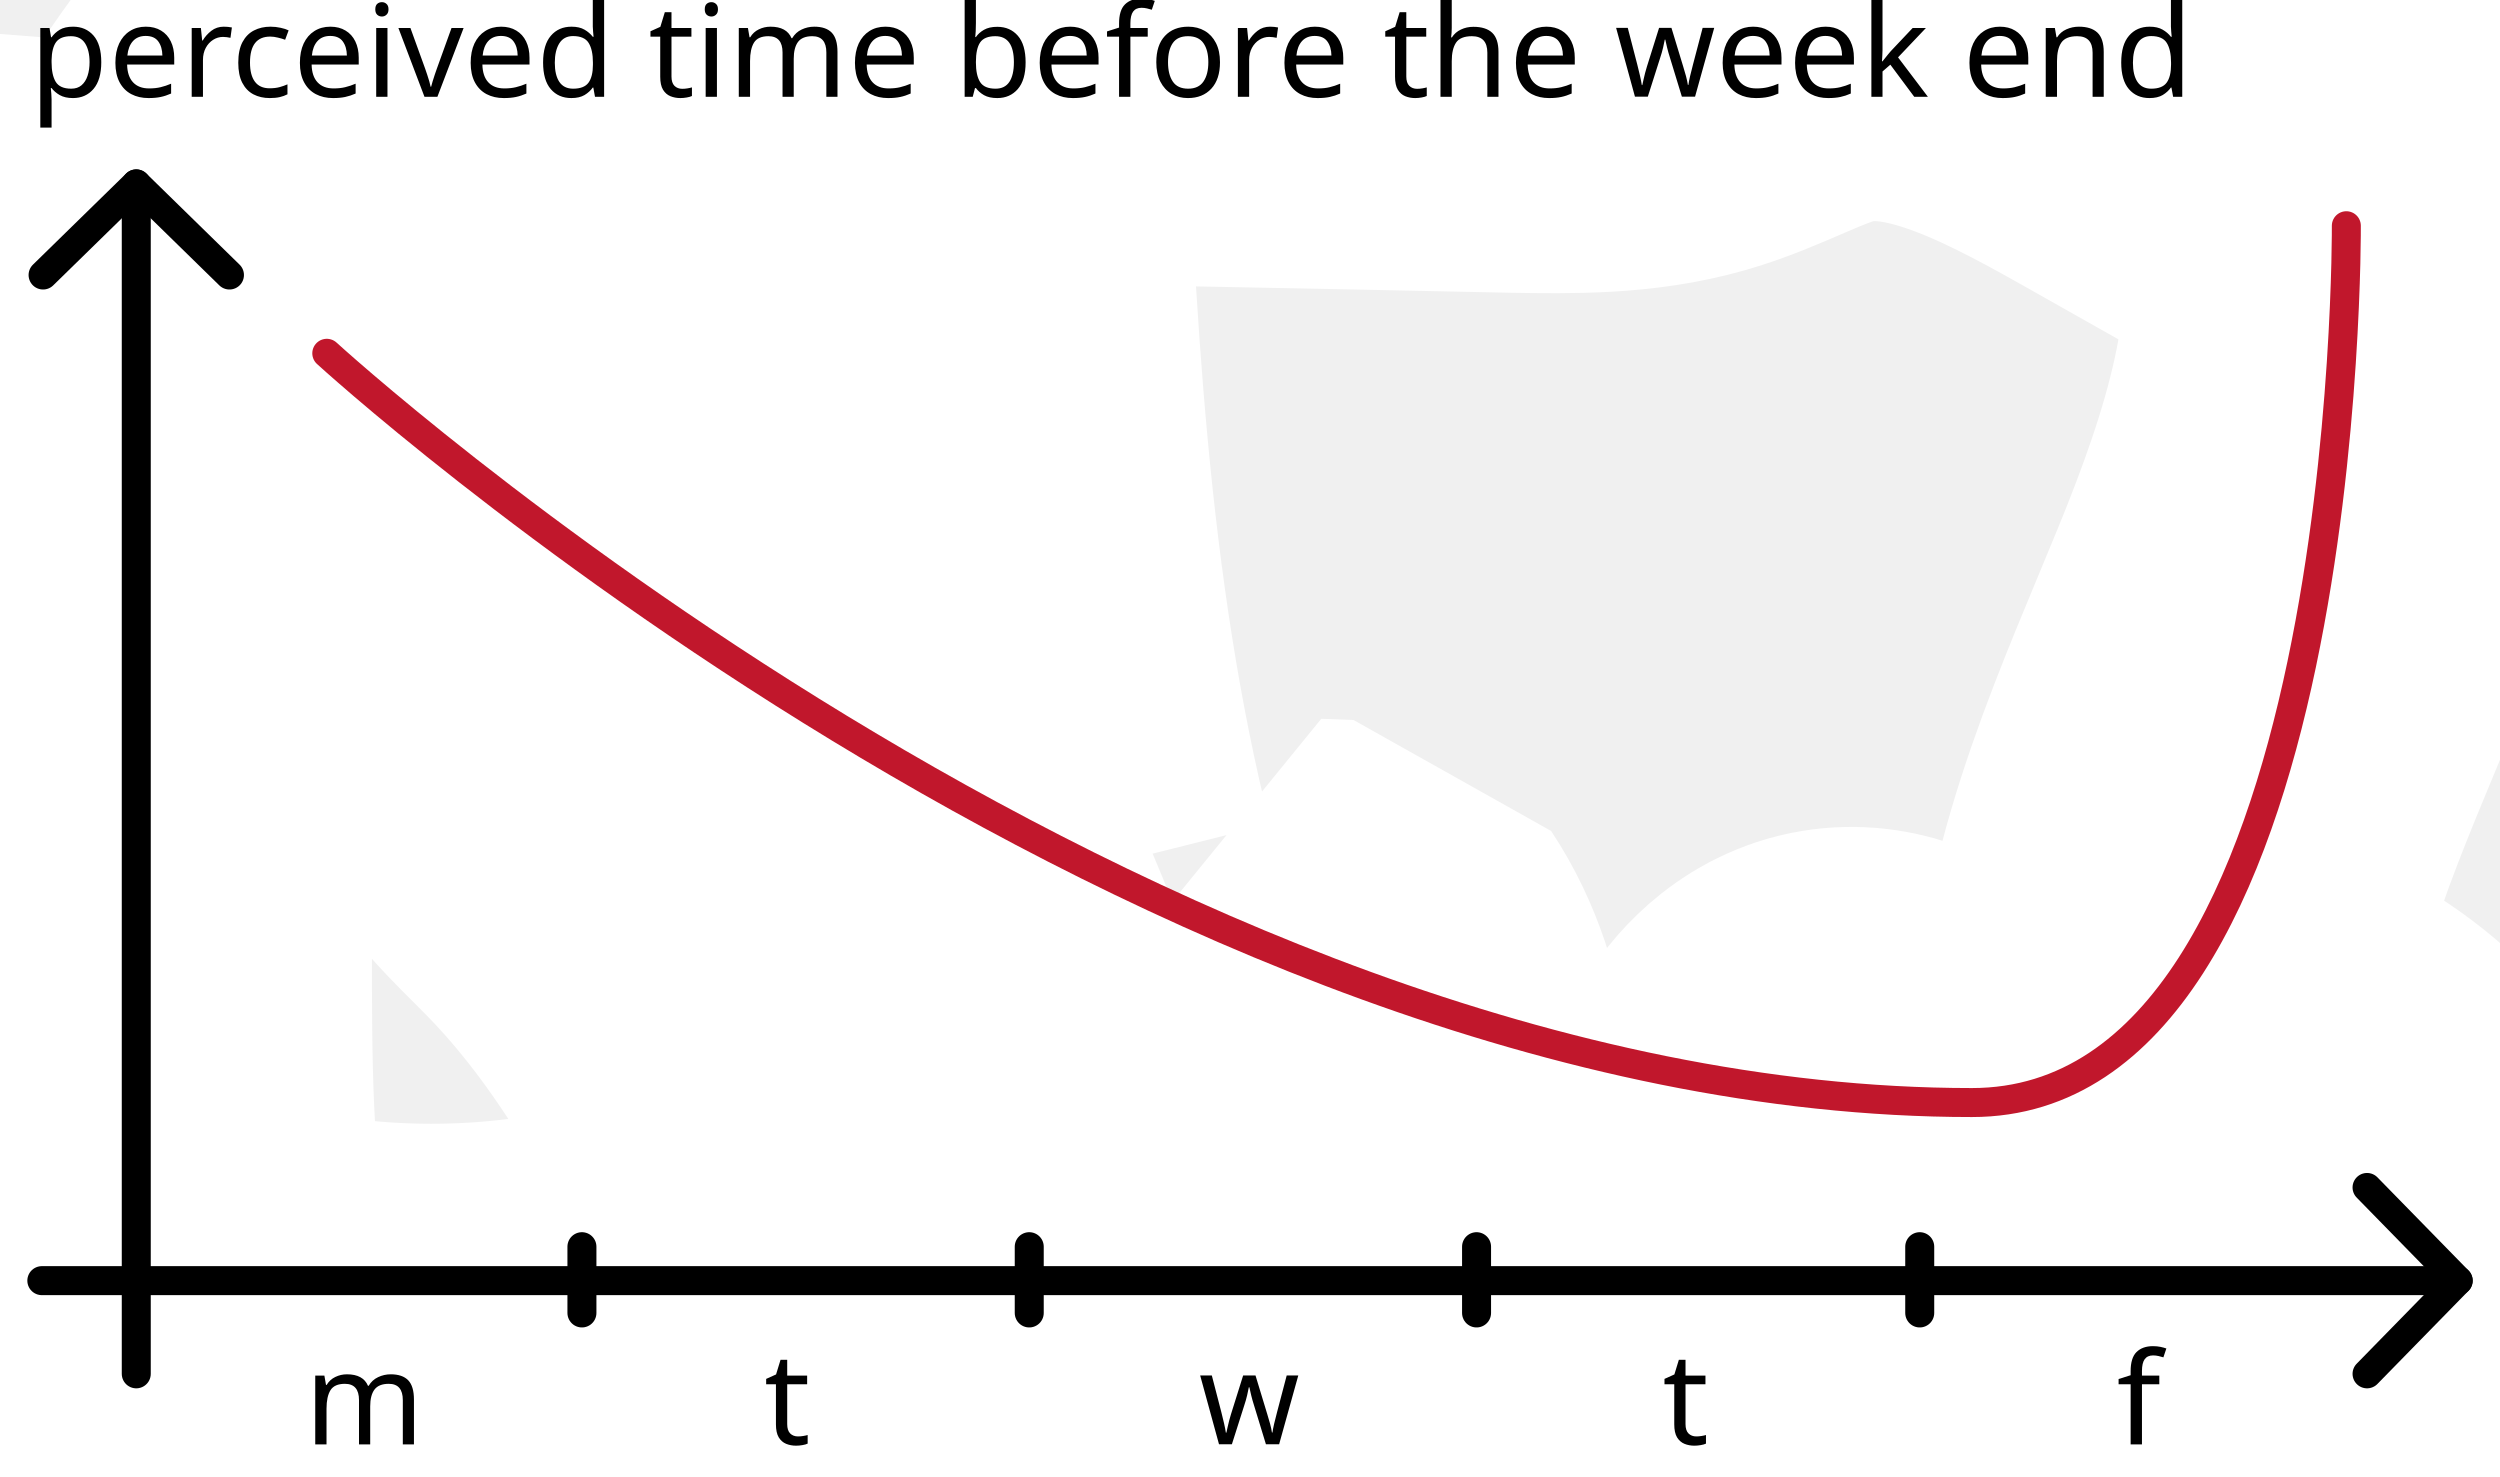
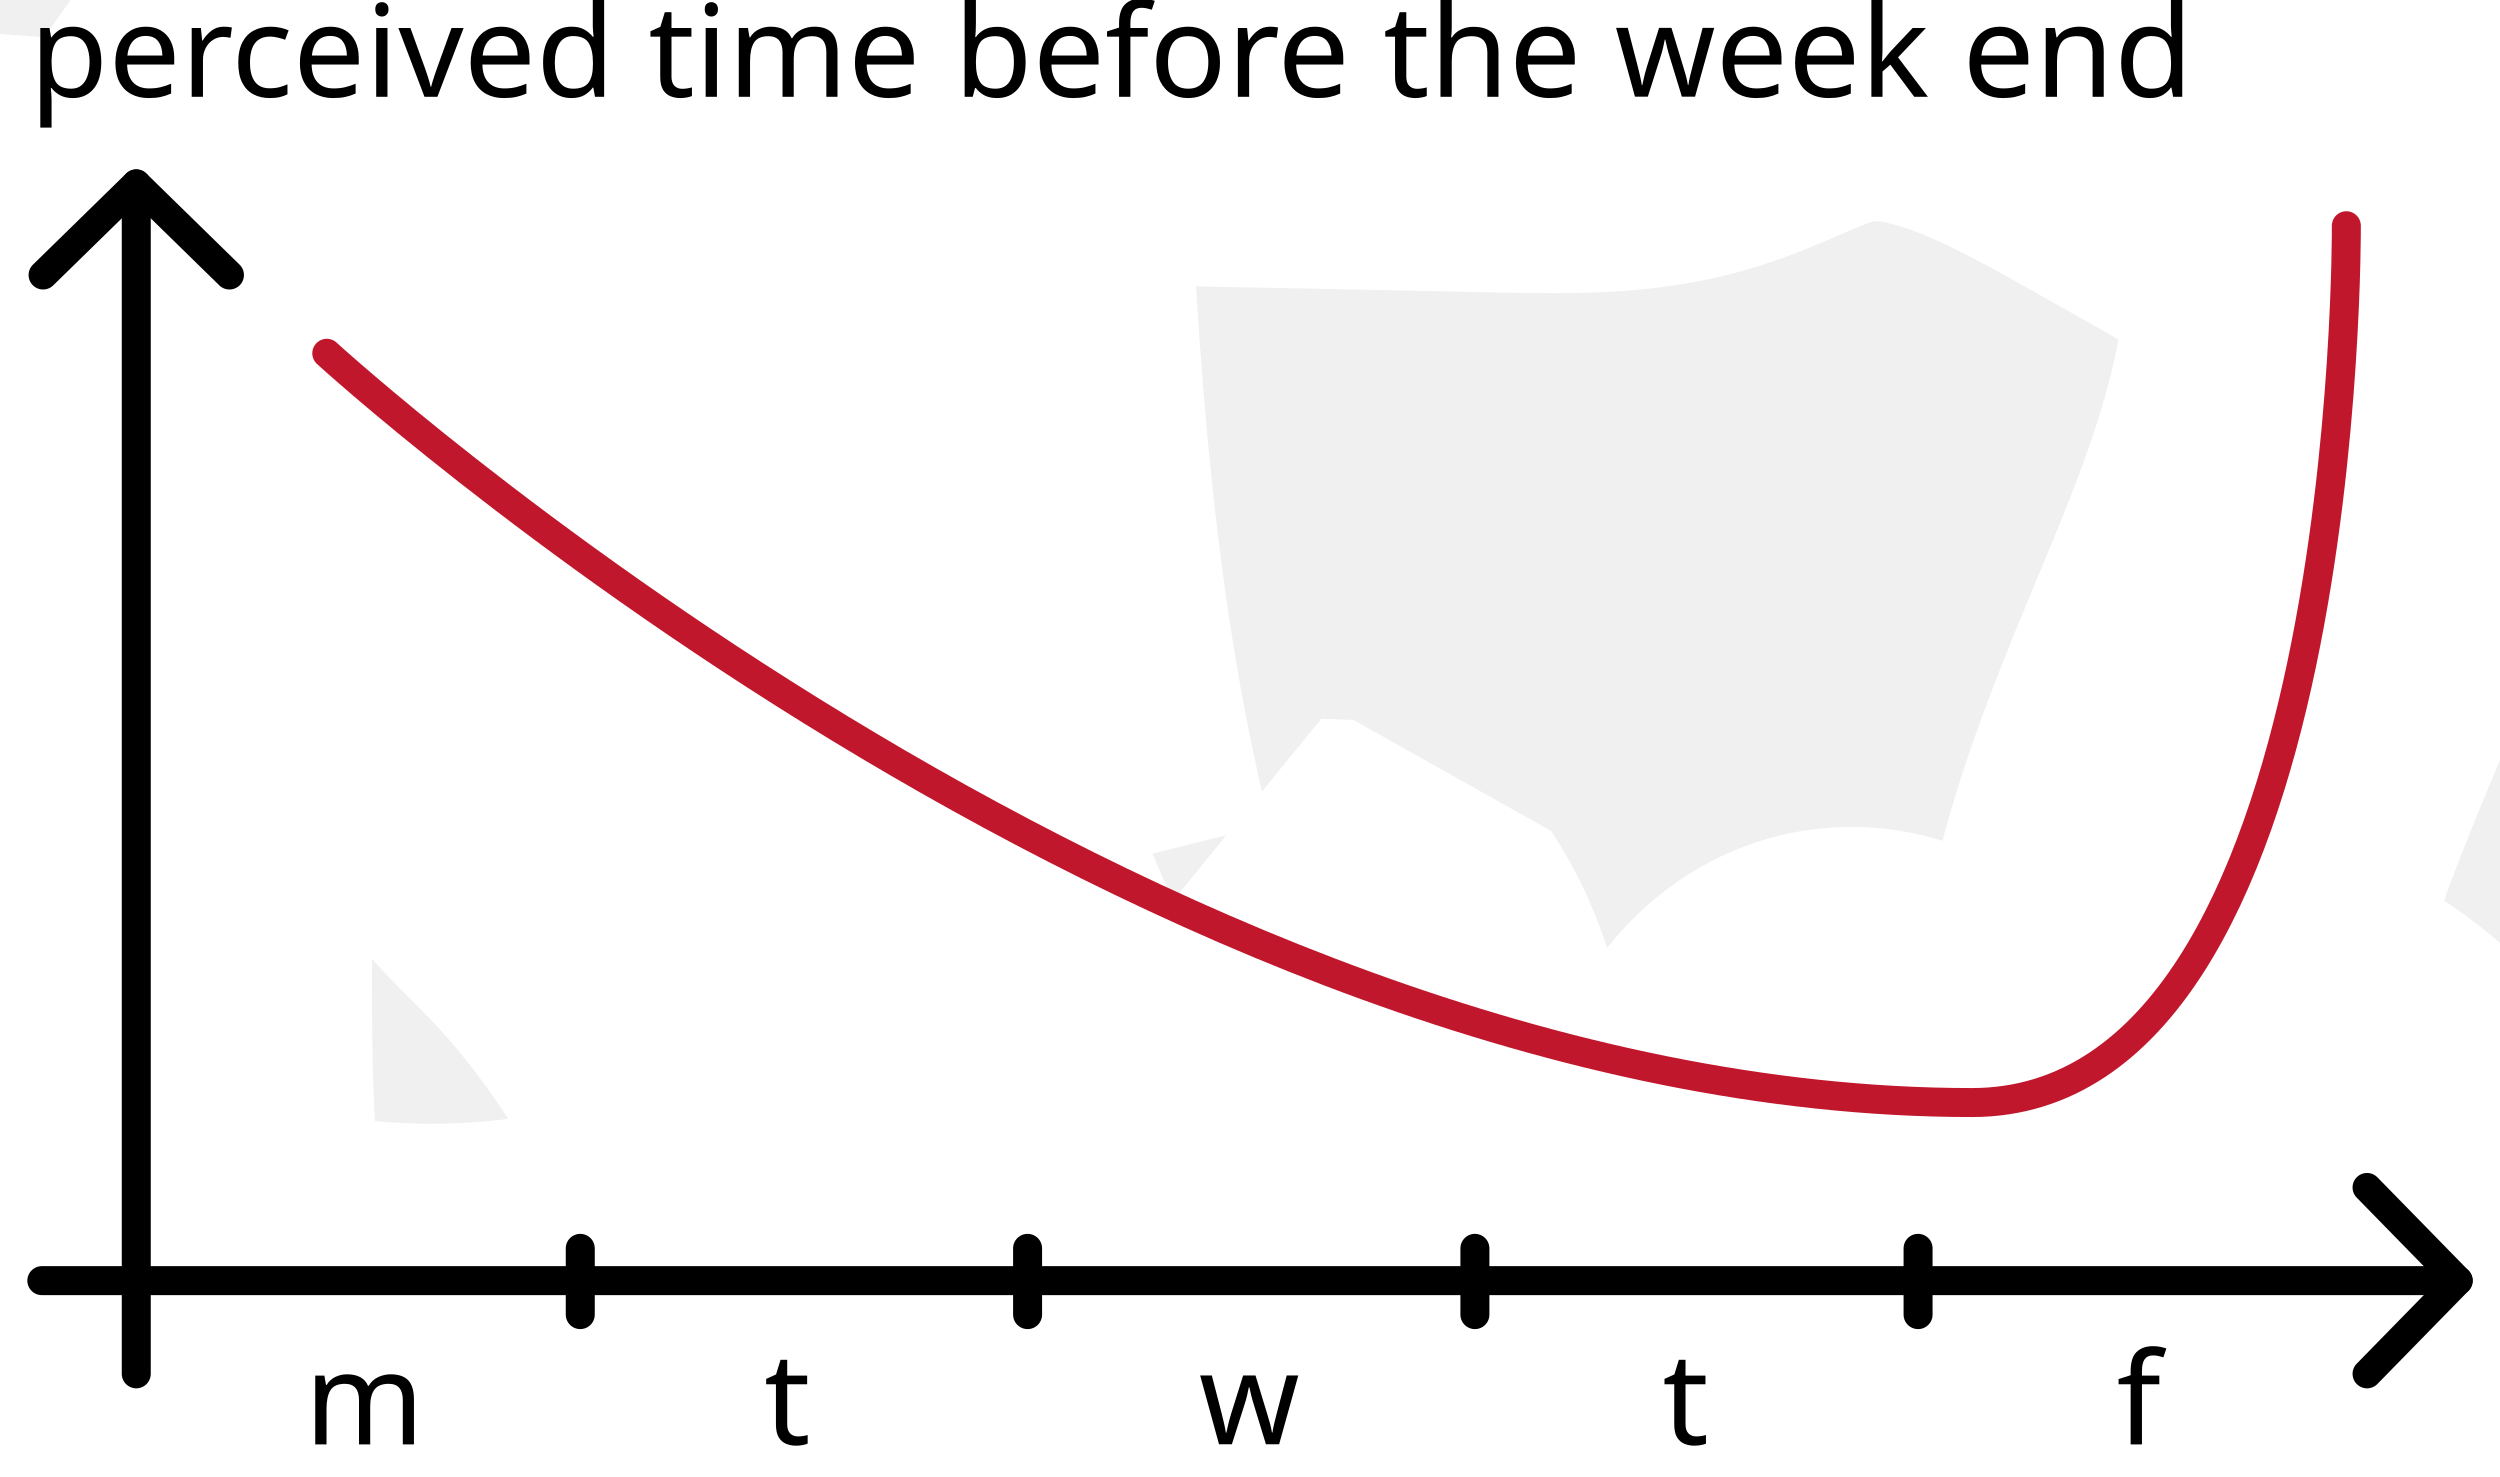
<svg xmlns="http://www.w3.org/2000/svg" version="1.1" id="Layer_1" x="0px" y="0px" viewBox="0 0 603.6 356.4" enable-background="new 0 0 603.6 356.4" xml:space="preserve">
  <path fill="none" stroke="#FFFFFF" stroke-width="120" stroke-linejoin="bevel" stroke-miterlimit="10" d="M38.3,11.2  c-5.9,75.6-8.7,151.5-8.5,227.4c0.1,27.4,0.6,55.1,7.4,81.7c28.6,9.7,59.4,13.1,89.5,9.8c12.3-1.3,24.6-3.8,37-2.7  c13.6,1.2,30,5.7,39-4.7c8.2-9.5,3.3-24.1-2.2-35.3c-14.6-30.2-31-60.1-54.5-84.1c-8-8.2-17.2-16.1-21-27c-2-5.8-2.3-12-4.5-17.8  c-2.4-6.5-7-11.9-11.4-17.3c-16.9-20.7-32.3-42.8-45.7-65.9c-4.4-7.6-8.8-16.3-6.6-24.9c1-3.7,3.1-7.1,5.3-10.2  C71.3,26.8,82.2,14.1,96.8,7s33.4-7.3,45.8,3.1c16.2,13.6,15.8,37.9,18.8,58.8c3.4,23.5,12.8,45.7,22.1,67.6  c12.1,28.4,24.1,56.7,36.2,85.1c7.7,18.1,15.5,36.4,19.3,55.8c2.3,11.7,3.1,23.7,7.2,34.8s12.2,21.7,23.8,24.7  c5.3,1.4,11.4,0.8,15.5-2.8c2.6-2.3,4.1-5.6,5.4-8.8c6.3-15.6,9.4-32.5,9.1-49.4c-0.1-7.7-0.8-16,3.5-22.3  c4.7-6.9,15.2-12,13.2-20.1c2.6,0.1,5.2,0.2,7.8,0.3c21.3,32.1-0.2,80,21.8,111.7c3,4.4,7,8.3,12,10.1c7.7,2.7,16.6-0.4,22.8-5.7  c6.2-5.4,10.4-12.7,14.5-19.8c11.4-19.8,23.2-39.3,35.6-58.5c2.7-4.3,5.7-8.7,10.4-10.8c9.8-4.4,20.9,4.5,25,14.4  c4.1,9.9,4.4,21.2,9.2,30.8c10,20.1,35.3,26.2,57.5,30c10.9,1.9,22.8,3.7,32.7-1.4c18-9.1,18.9-36.6,6.7-52.7s-32.2-23.8-51.2-30.7  c2.1-35.4,17.6-68.4,31-101.2s25-68.4,18.6-103.3c-17.8-10-35.5-20.1-53.3-30.1c-24.5-13.8-52-28.1-79.3-21.6  c-11.6,2.8-22,9.2-33.5,12.5c-12.5,3.6-25.8,3.4-38.8,3.2C319.2,9.7,272.4,8.8,225.7,8c2.9,69,5.9,138.6,22.7,205.6" />
  <g>
    <line fill="none" stroke="#000000" stroke-width="7" stroke-linecap="round" stroke-linejoin="round" stroke-miterlimit="10" x1="32.9" y1="44.4" x2="32.9" y2="331.7" />
    <polyline fill="none" stroke="#000000" stroke-width="7" stroke-linecap="round" stroke-linejoin="round" stroke-miterlimit="10" points="   10.4,66.4 32.9,44.4 55.4,66.4  " />
-     <text transform="matrix(1 0 0 1 7.0923 23.3647)" font-family="'PermanentMarker'" font-size="31">perceived time before the week end</text>
+     <text transform="matrix(1 0 0 1 7.0922 23.3651)" font-family="'PermanentMarker'" font-size="31">perceived time before the week end</text>
  </g>
  <g>
    <line fill="none" stroke="#000000" stroke-width="7" stroke-linecap="round" stroke-linejoin="round" stroke-miterlimit="10" x1="10.1" y1="309.2" x2="593.5" y2="309.2" />
    <polyline fill="none" stroke="#000000" stroke-width="7" stroke-linecap="round" stroke-linejoin="round" stroke-miterlimit="10" points="   571.5,286.7 593.5,309.2 571.5,331.7  " />
-     <line fill="none" stroke="#000000" stroke-width="7" stroke-linecap="round" stroke-miterlimit="10" x1="140.5" y1="301" x2="140.5" y2="317" />
-     <text transform="matrix(1 0 0 1 73.4746 348.7344)" font-family="'PermanentMarker'" font-size="31">m</text>
-     <line fill="none" stroke="#000000" stroke-width="7" stroke-linecap="round" stroke-miterlimit="10" x1="248.5" y1="301" x2="248.5" y2="317" />
-     <text transform="matrix(1 0 0 1 184.4839 348.7344)" font-family="'PermanentMarker'" font-size="31">t</text>
-     <line fill="none" stroke="#000000" stroke-width="7" stroke-linecap="round" stroke-miterlimit="10" x1="356.5" y1="301" x2="356.5" y2="317" />
-     <text transform="matrix(1 0 0 1 289.4263 348.7344)" font-family="'PermanentMarker'" font-size="31">w</text>
-     <line fill="none" stroke="#000000" stroke-width="7" stroke-linecap="round" stroke-miterlimit="10" x1="463.5" y1="301" x2="463.5" y2="317" />
-     <text transform="matrix(1 0 0 1 401.374 348.7344)" font-family="'PermanentMarker'" font-size="31">t</text>
-     <text transform="matrix(1 0 0 1 511.0459 348.7344)" font-family="'PermanentMarker'" font-size="31">f</text>
+     <line fill="none" stroke="#000000" stroke-width="7" stroke-linecap="round" stroke-miterlimit="10" x1="140.1" y1="301.4" x2="140.1" y2="317.4" />
+     <text transform="matrix(1 0 0 1 73.4745 348.7343)" font-family="'PermanentMarker'" font-size="31">m</text>
+     <line fill="none" stroke="#000000" stroke-width="7" stroke-linecap="round" stroke-miterlimit="10" x1="248.1" y1="301.4" x2="248.1" y2="317.4" />
+     <text transform="matrix(1 0 0 1 184.4838 348.7343)" font-family="'PermanentMarker'" font-size="31">t</text>
+     <line fill="none" stroke="#000000" stroke-width="7" stroke-linecap="round" stroke-miterlimit="10" x1="356.1" y1="301.4" x2="356.1" y2="317.4" />
+     <text transform="matrix(1 0 0 1 289.4262 348.7343)" font-family="'PermanentMarker'" font-size="31">w</text>
+     <line fill="none" stroke="#000000" stroke-width="7" stroke-linecap="round" stroke-miterlimit="10" x1="463.1" y1="301.4" x2="463.1" y2="317.4" />
+     <text transform="matrix(1 0 0 1 401.374 348.7343)" font-family="'PermanentMarker'" font-size="31">t</text>
+     <text transform="matrix(1 0 0 1 511.0458 348.7343)" font-family="'PermanentMarker'" font-size="31">f</text>
  </g>
  <path fill="none" stroke="#C1172C" stroke-width="7" stroke-linecap="round" stroke-miterlimit="10" d="M78.9,85.3  c0,0,197.4,180.9,397.2,180.9c91.8,0,90.4-211.7,90.4-211.7" />
</svg>
